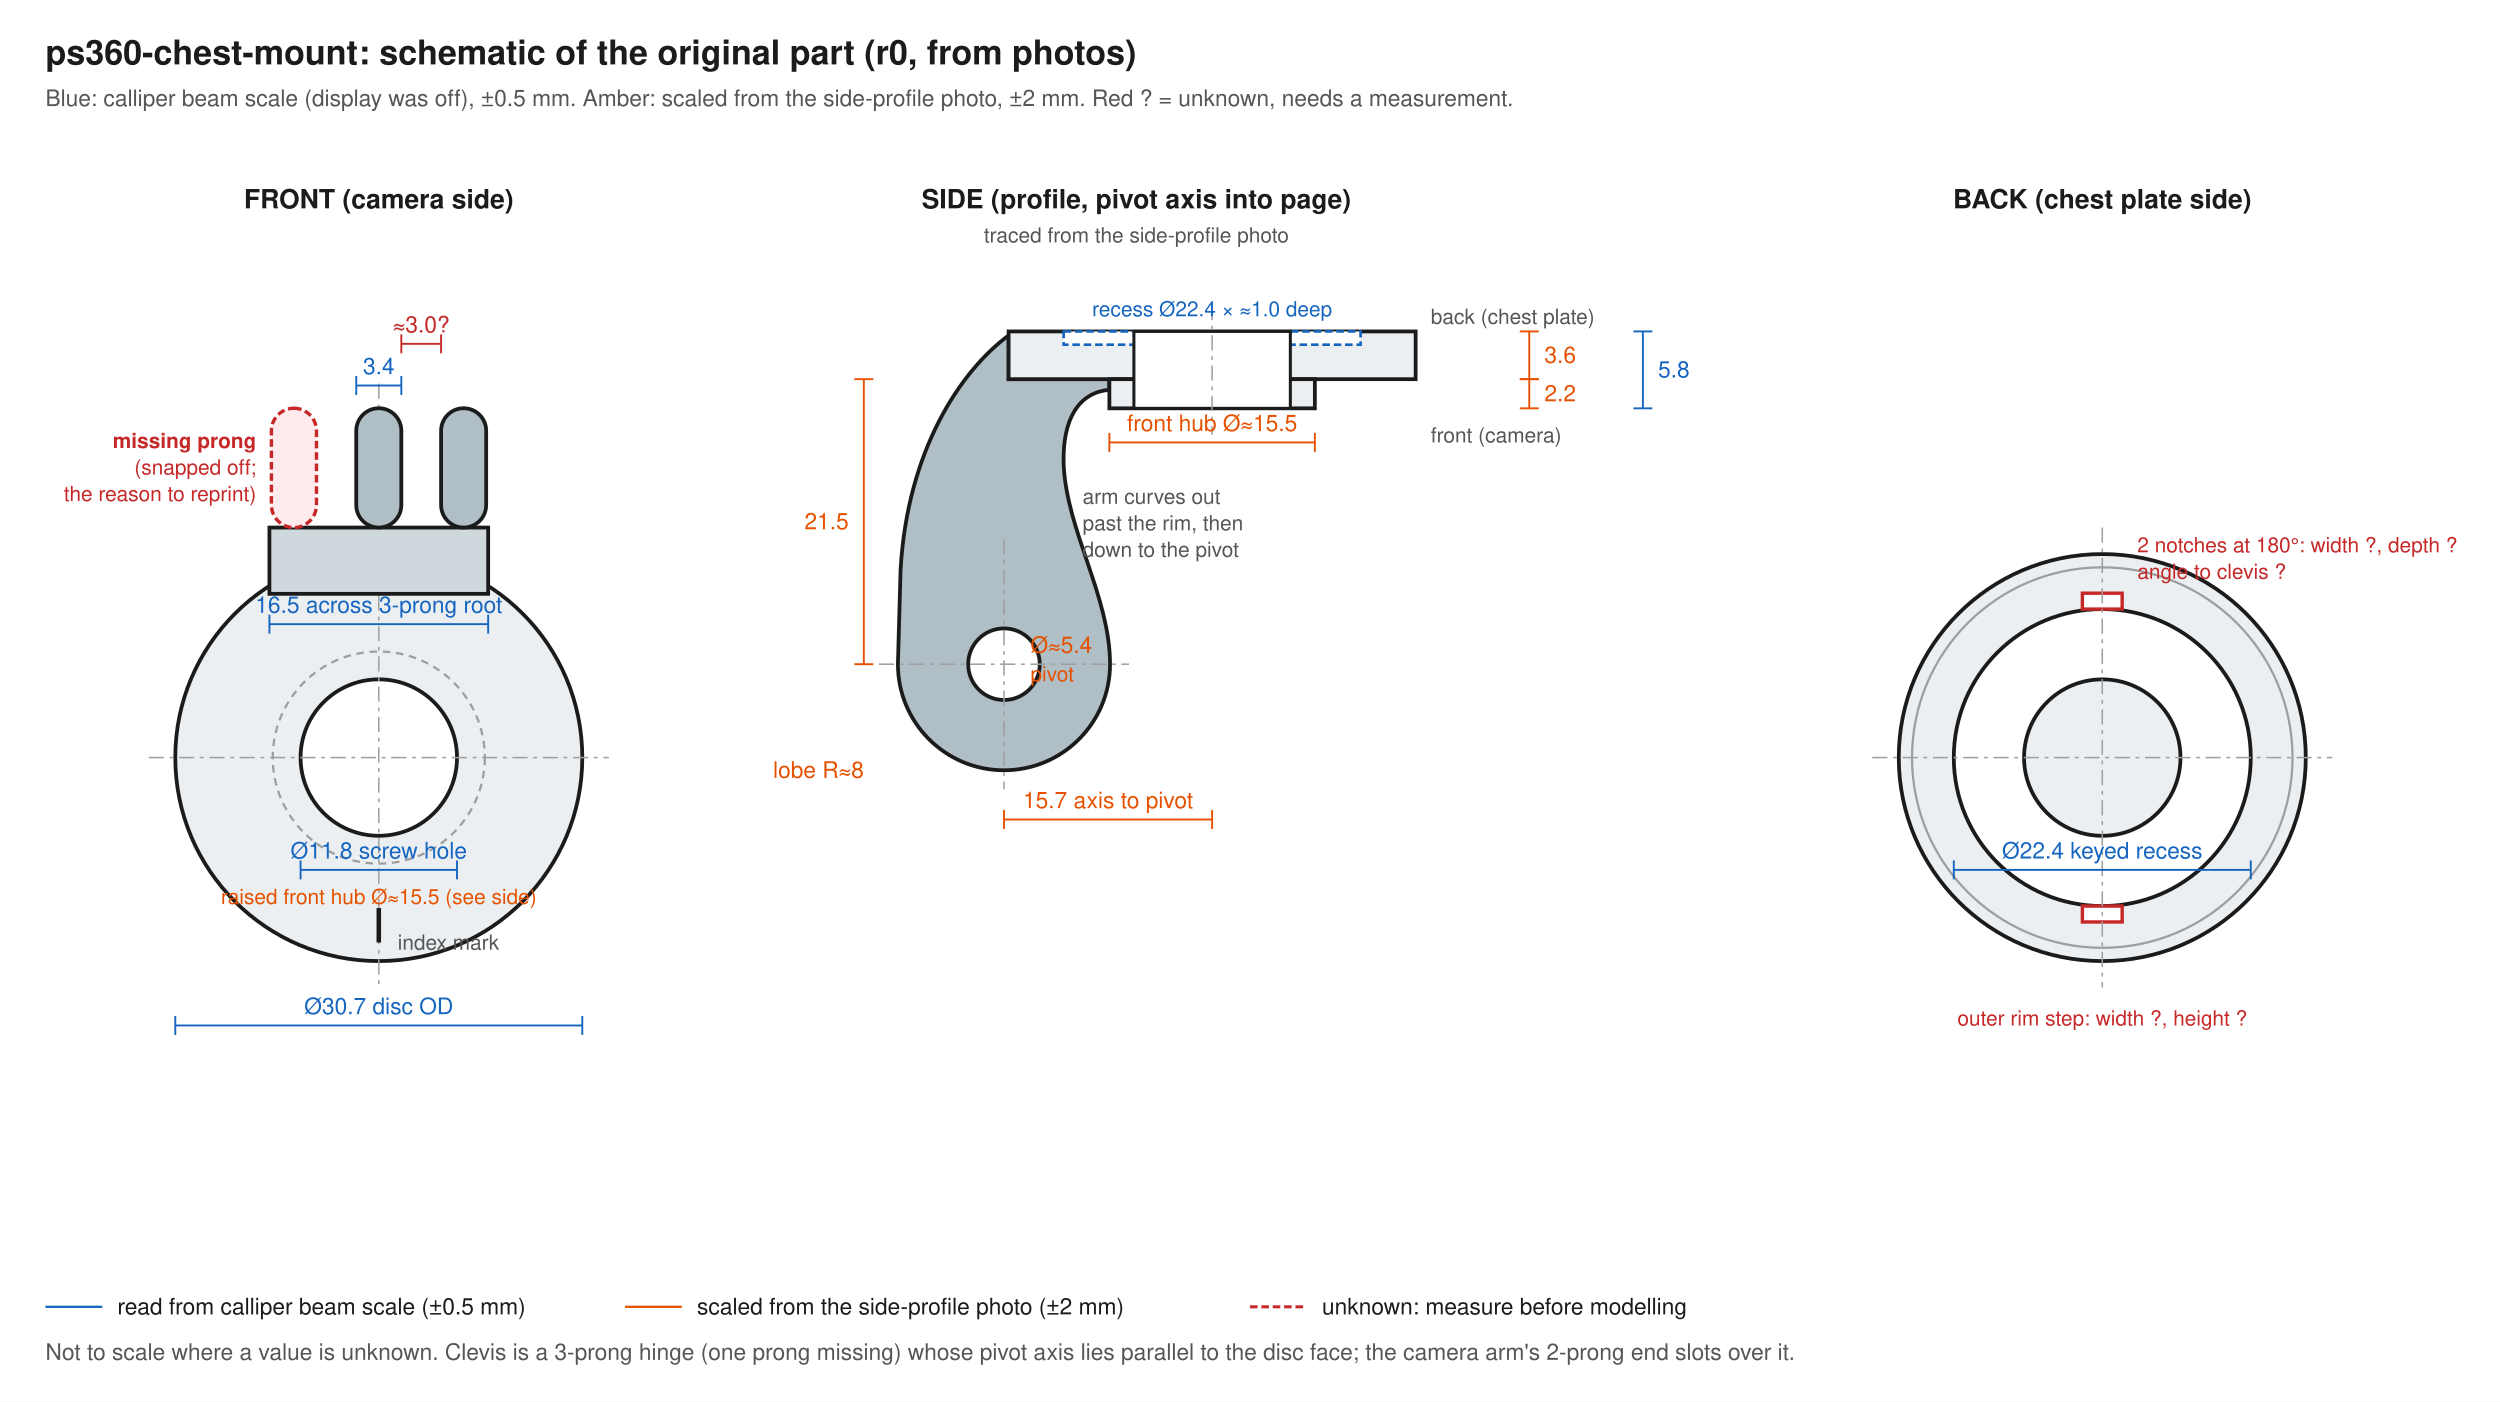
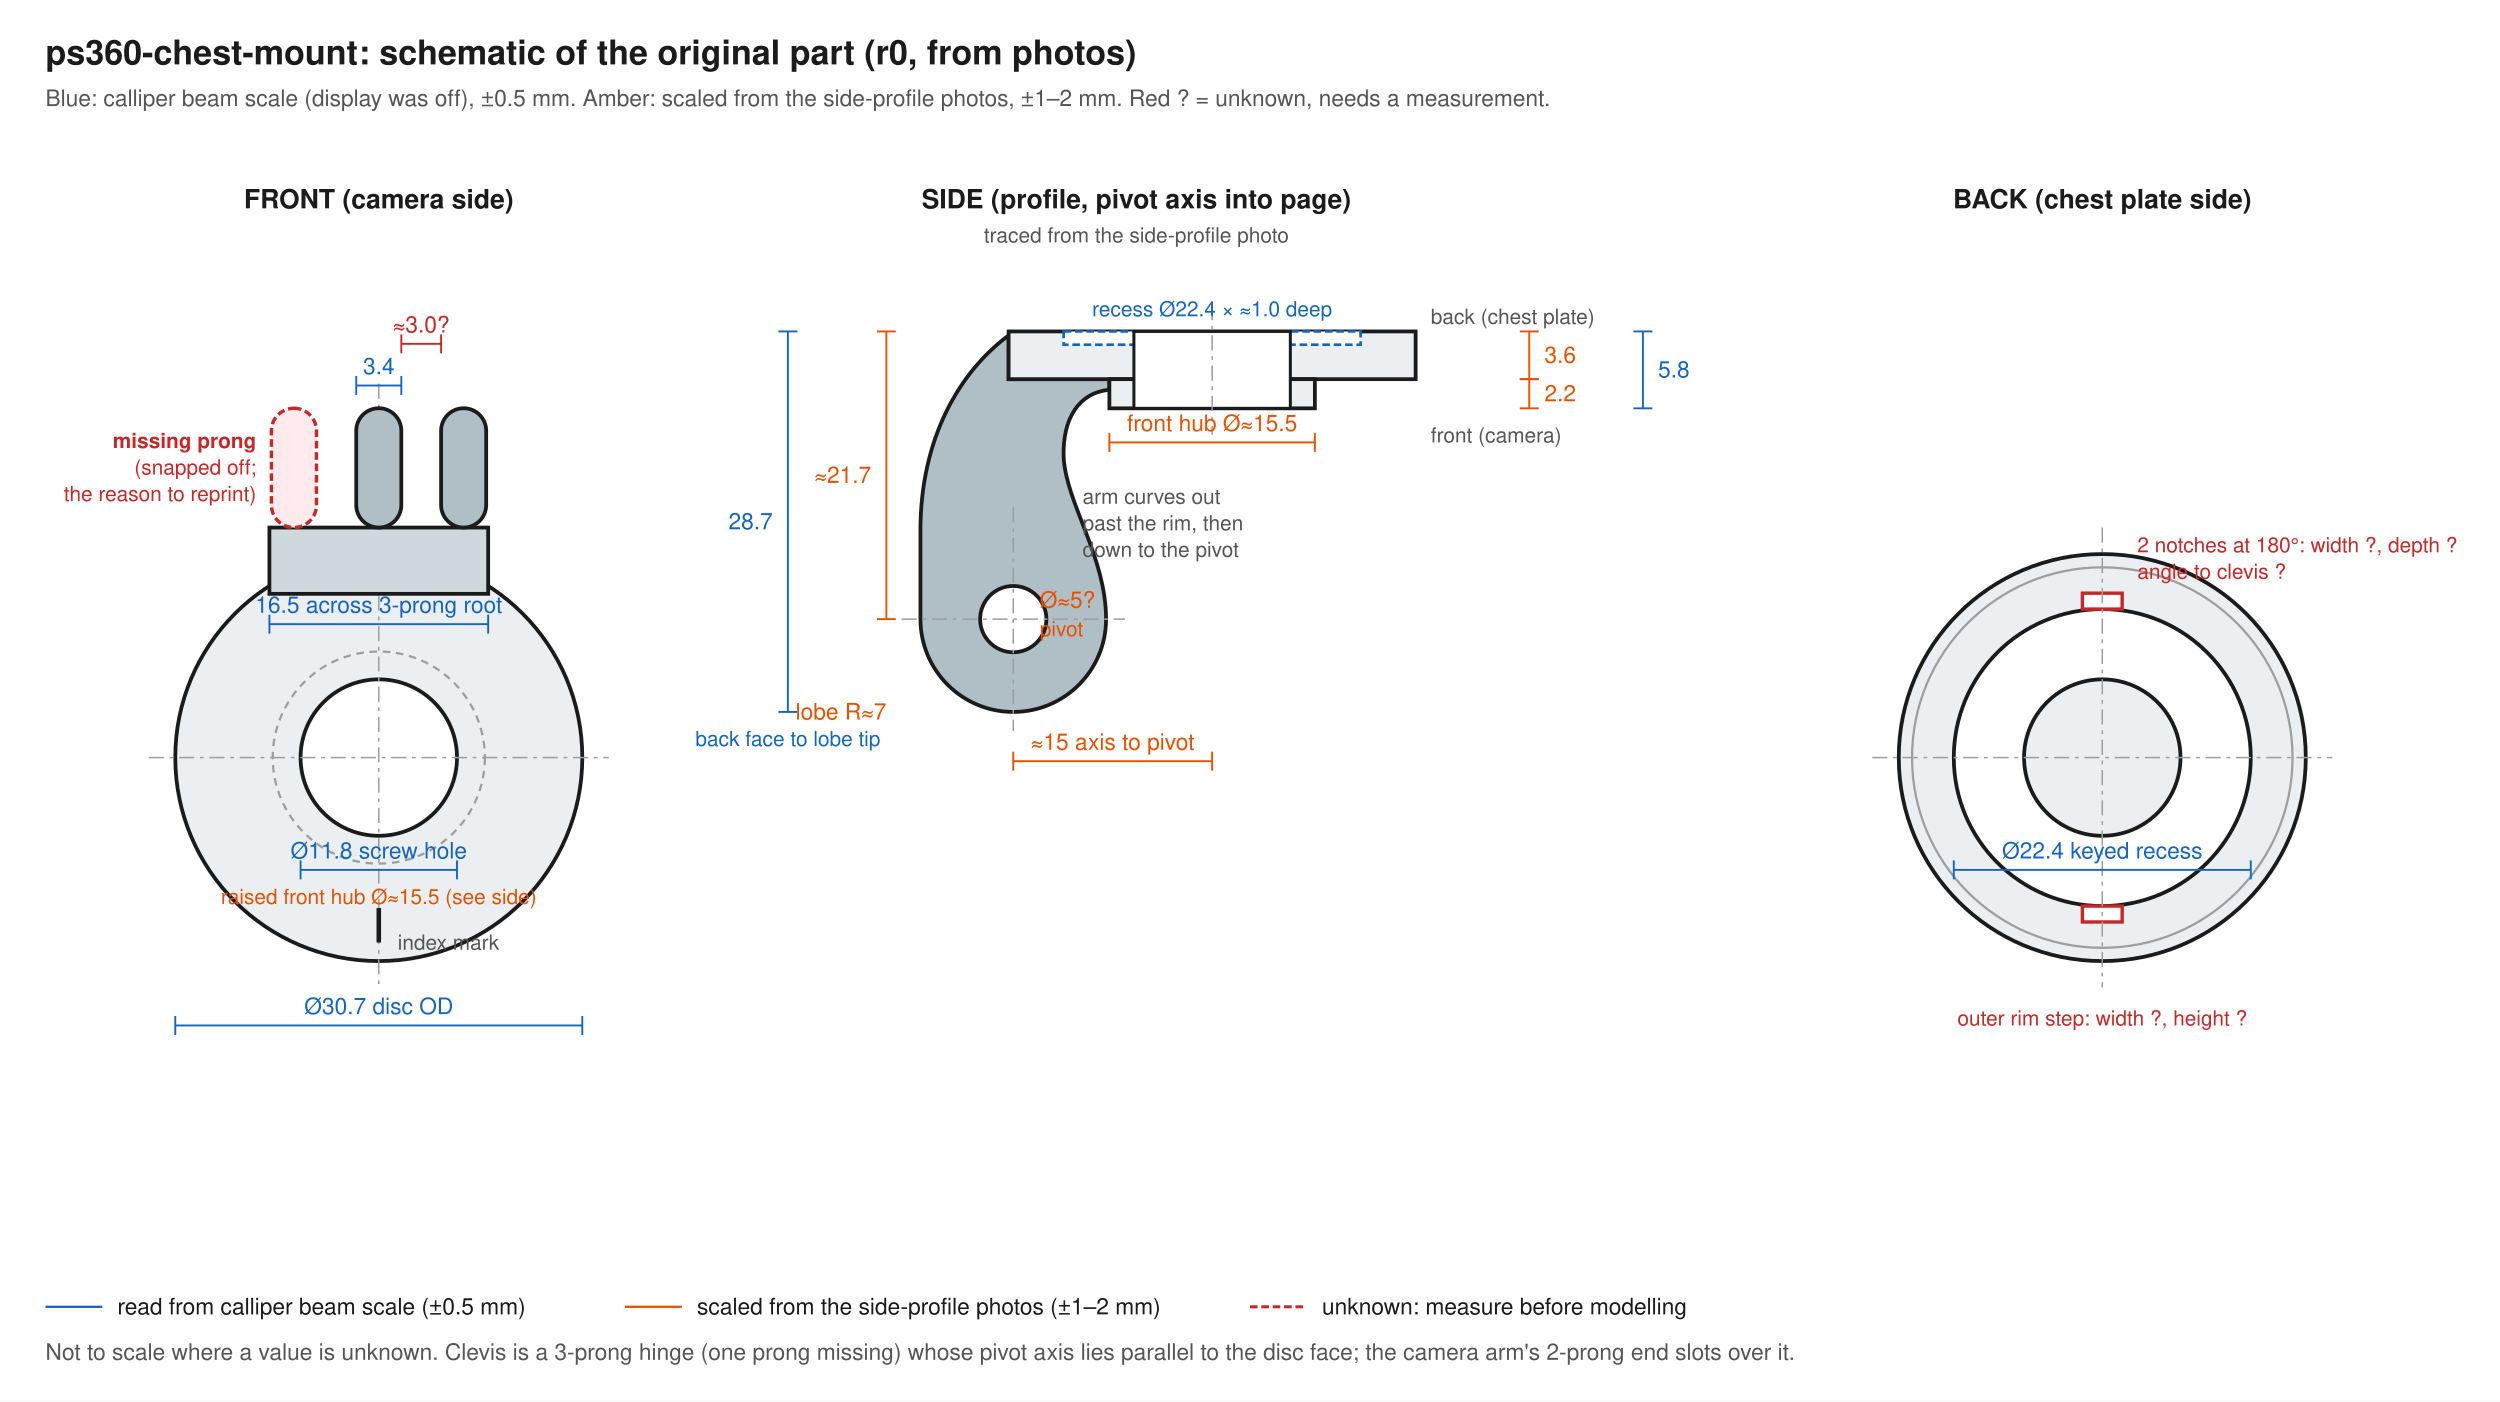
<svg xmlns="http://www.w3.org/2000/svg" width="1320" height="740" viewBox="0 0 1320 740" font-family="Helvetica, Arial, sans-serif">
  <rect width="1320" height="740" fill="white" />
  <text x="24" y="34" fill="#1b1b1b" font-size="18" text-anchor="start" font-weight="bold">ps360-chest-mount: schematic of the original part (r0, from photos)</text>
-   <text x="24" y="56" fill="#555" font-size="12" text-anchor="start" font-weight="normal">Blue: calliper beam scale (display was off), ±0.5 mm. Amber: scaled from the side-profile photo, ±2 mm. Red ? = unknown, needs a measurement.</text>
+   <text x="24" y="56" fill="#555" font-size="12" text-anchor="start" font-weight="normal">Blue: calliper beam scale (display was off), ±0.5 mm. Amber: scaled from the side-profile photos, ±1–2 mm. Red ? = unknown, needs a measurement.</text>
  <text x="200" y="110" fill="#1b1b1b" font-size="14" text-anchor="middle" font-weight="bold">FRONT (camera side)</text>
  <circle cx="200" cy="400" r="107.45" fill="#eceff1" stroke="#1b1b1b" stroke-width="2" />
  <circle cx="200" cy="400" r="56.0" fill="none" stroke="#9e9e9e" stroke-width="1.2" stroke-dasharray="4 3" />
  <circle cx="200" cy="400" r="41.3" fill="white" stroke="#1b1b1b" stroke-width="2" />
  <line x1="78.55" y1="400" x2="321.45" y2="400" stroke="#9e9e9e" stroke-width="0.8" stroke-dasharray="8 3 2 3" />
  <line x1="200" y1="202.55" x2="200" y2="521.45" stroke="#9e9e9e" stroke-width="0.8" stroke-dasharray="8 3 2 3" />
  <rect x="198.8" y="479.45" width="2.4" height="18.2" fill="#1b1b1b" />
  <text x="210" y="501.45" fill="#555" font-size="11" text-anchor="start" font-weight="normal">index mark</text>
  <rect x="142.25" y="278.55" width="115.5" height="35" fill="#cfd8dc" stroke="#1b1b1b" stroke-width="2" />
  <rect x="143.3" y="215.55" width="23.8" height="63" rx="11.9" fill="#ffebee" stroke="#c62828" stroke-width="1.8" stroke-dasharray="4 2" />
  <rect x="188.1" y="215.55" width="23.8" height="63" rx="11.9" fill="#b0bec5" stroke="#1b1b1b" stroke-width="2" />
  <rect x="232.9" y="215.55" width="23.8" height="63" rx="11.9" fill="#b0bec5" stroke="#1b1b1b" stroke-width="2" />
  <text x="135.3" y="236.55" fill="#c62828" font-size="11" text-anchor="end" font-weight="bold">missing prong</text>
  <text x="135.3" y="250.55" fill="#c62828" font-size="11" text-anchor="end" font-weight="normal">(snapped off;</text>
  <text x="135.3" y="264.55" fill="#c62828" font-size="11" text-anchor="end" font-weight="normal">the reason to reprint)</text>
  <line x1="92.55" y1="541.45" x2="307.45" y2="541.45" stroke="#1565c0" stroke-width="1" />
  <line x1="92.55" y1="536.45" x2="92.55" y2="546.45" stroke="#1565c0" stroke-width="1" />
  <line x1="307.45" y1="536.45" x2="307.45" y2="546.45" stroke="#1565c0" stroke-width="1" />
  <text x="200.0" y="535.45" fill="#1565c0" font-size="12" text-anchor="middle" font-weight="normal">Ø30.7 disc OD</text>
  <line x1="158.7" y1="459.3" x2="241.3" y2="459.3" stroke="#1565c0" stroke-width="1" />
  <line x1="158.7" y1="454.3" x2="158.7" y2="464.3" stroke="#1565c0" stroke-width="1" />
  <line x1="241.3" y1="454.3" x2="241.3" y2="464.3" stroke="#1565c0" stroke-width="1" />
  <text x="200.0" y="453.3" fill="#1565c0" font-size="12" text-anchor="middle" font-weight="normal">Ø11.8 screw hole</text>
  <line x1="142.25" y1="329.55" x2="257.75" y2="329.55" stroke="#1565c0" stroke-width="1" />
  <line x1="142.25" y1="324.55" x2="142.25" y2="334.55" stroke="#1565c0" stroke-width="1" />
  <line x1="257.75" y1="324.55" x2="257.75" y2="334.55" stroke="#1565c0" stroke-width="1" />
  <text x="200.0" y="323.55" fill="#1565c0" font-size="12" text-anchor="middle" font-weight="normal">16.5 across 3-prong root</text>
  <line x1="188.1" y1="203.55" x2="211.9" y2="203.55" stroke="#1565c0" stroke-width="1" />
  <line x1="188.1" y1="198.55" x2="188.1" y2="208.55" stroke="#1565c0" stroke-width="1" />
  <line x1="211.9" y1="198.55" x2="211.9" y2="208.55" stroke="#1565c0" stroke-width="1" />
  <text x="200" y="197.55" fill="#1565c0" font-size="12" text-anchor="middle" font-weight="normal">3.4</text>
  <line x1="211.9" y1="181.55" x2="232.9" y2="181.55" stroke="#c62828" stroke-width="1" />
  <line x1="211.9" y1="176.55" x2="211.9" y2="186.55" stroke="#c62828" stroke-width="1" />
  <line x1="232.9" y1="176.55" x2="232.9" y2="186.55" stroke="#c62828" stroke-width="1" />
  <text x="222.4" y="175.55" fill="#c62828" font-size="12" text-anchor="middle" font-weight="normal">≈3.0?</text>
  <text x="200" y="477.3" fill="#e65100" font-size="11" text-anchor="middle" font-weight="normal">raised front hub Ø≈15.5 (see side)</text>
  <text x="600" y="110" fill="#1b1b1b" font-size="14" text-anchor="middle" font-weight="bold">SIDE (profile, pivot axis into page)</text>
  <text x="600" y="128" fill="#555" font-size="11" text-anchor="middle" font-weight="normal">traced from the side-profile photo</text>
-   <path d="M532.55 177.1 C507 196 479 238 475.5 301 L474.1 350.7 A56.0 56.0 0 0 0 586.1 350.7 C586.1 315 563 280 561.6 245 C560.9 220.5 570 207.2 585.75 205.8 L585.75 200.2 L532.55 200.2 Z" fill="#b0bec5" stroke="#1b1b1b" stroke-width="2" />
-   <circle cx="530.1" cy="350.7" r="18.9" fill="white" stroke="#1b1b1b" stroke-width="2" />
+   <path d="M532.55 177.1 C507 196 486 231 486 280 L486.0 326.9 A49.0 49.0 0 0 0 584.0 326.9 C584.0 294 563 266 561.6 241.5 C560.9 220.5 570 207.2 585.75 205.8 L585.75 200.2 L532.55 200.2 Z" fill="#b0bec5" stroke="#1b1b1b" stroke-width="2" />
+   <circle cx="535.0" cy="326.9" r="17.5" fill="white" stroke="#1b1b1b" stroke-width="2" />
  <rect x="532.55" y="175" width="214.9" height="25.2" fill="#eceff1" stroke="#1b1b1b" stroke-width="2" />
  <rect x="585.75" y="200.2" width="108.5" height="15.4" fill="#eceff1" stroke="#1b1b1b" stroke-width="2" />
  <rect x="561.6" y="175" width="156.8" height="7.0" fill="white" stroke="#1565c0" stroke-width="1.4" stroke-dasharray="4 2" />
  <rect x="598.7" y="175" width="82.6" height="40.6" fill="white" stroke="#1b1b1b" stroke-width="1.6" />
  <line x1="640" y1="161" x2="640" y2="229.6" stroke="#9e9e9e" stroke-width="0.8" stroke-dasharray="8 3 2 3" />
-   <line x1="464.1" y1="350.7" x2="596.1" y2="350.7" stroke="#9e9e9e" stroke-width="0.8" stroke-dasharray="8 3 2 3" />
-   <line x1="530.1" y1="284.7" x2="530.1" y2="416.7" stroke="#9e9e9e" stroke-width="0.8" stroke-dasharray="8 3 2 3" />
+   <line x1="476.0" y1="326.9" x2="594.0" y2="326.9" stroke="#9e9e9e" stroke-width="0.8" stroke-dasharray="8 3 2 3" />
+   <line x1="535.0" y1="267.9" x2="535.0" y2="385.9" stroke="#9e9e9e" stroke-width="0.8" stroke-dasharray="8 3 2 3" />
  <text x="755.45" y="171" fill="#555" font-size="11" text-anchor="start" font-weight="normal">back (chest plate)</text>
  <text x="755.45" y="233.6" fill="#555" font-size="11" text-anchor="start" font-weight="normal">front (camera)</text>
  <line x1="867.45" y1="175" x2="867.45" y2="215.6" stroke="#1565c0" stroke-width="1" />
  <line x1="862.45" y1="175" x2="872.45" y2="175" stroke="#1565c0" stroke-width="1" />
  <line x1="862.45" y1="215.6" x2="872.45" y2="215.6" stroke="#1565c0" stroke-width="1" />
  <text x="875.45" y="199.3" fill="#1565c0" font-size="12" text-anchor="start" font-weight="normal">5.8</text>
  <line x1="807.45" y1="175" x2="807.45" y2="200.2" stroke="#e65100" stroke-width="1" />
  <line x1="802.45" y1="175" x2="812.45" y2="175" stroke="#e65100" stroke-width="1" />
  <line x1="802.45" y1="200.2" x2="812.45" y2="200.2" stroke="#e65100" stroke-width="1" />
  <text x="815.45" y="191.6" fill="#e65100" font-size="12" text-anchor="start" font-weight="normal">3.6</text>
  <line x1="807.45" y1="200.2" x2="807.45" y2="215.6" stroke="#e65100" stroke-width="1" />
  <line x1="802.45" y1="200.2" x2="812.45" y2="200.2" stroke="#e65100" stroke-width="1" />
  <line x1="802.45" y1="215.6" x2="812.45" y2="215.6" stroke="#e65100" stroke-width="1" />
  <text x="815.45" y="211.9" fill="#e65100" font-size="12" text-anchor="start" font-weight="normal">2.2</text>
  <text x="724.4" y="196.0" fill="#1565c0" font-size="13" text-anchor="middle" font-weight="normal" />
  <text x="640" y="167" fill="#1565c0" font-size="11" text-anchor="middle" font-weight="normal">recess Ø22.4 × ≈1.0 deep</text>
  <line x1="585.75" y1="233.6" x2="694.25" y2="233.6" stroke="#e65100" stroke-width="1" />
  <line x1="585.75" y1="228.6" x2="585.75" y2="238.6" stroke="#e65100" stroke-width="1" />
  <line x1="694.25" y1="228.6" x2="694.25" y2="238.6" stroke="#e65100" stroke-width="1" />
  <text x="640.0" y="227.6" fill="#e65100" font-size="12" text-anchor="middle" font-weight="normal">front hub Ø≈15.5</text>
-   <line x1="530.1" y1="432.7" x2="640" y2="432.7" stroke="#e65100" stroke-width="1" />
-   <line x1="530.1" y1="427.7" x2="530.1" y2="437.7" stroke="#e65100" stroke-width="1" />
-   <line x1="640" y1="427.7" x2="640" y2="437.7" stroke="#e65100" stroke-width="1" />
-   <text x="585.05" y="426.7" fill="#e65100" font-size="12" text-anchor="middle" font-weight="normal">15.7 axis to pivot</text>
-   <line x1="456.1" y1="200.2" x2="456.1" y2="350.7" stroke="#e65100" stroke-width="1" />
-   <line x1="451.1" y1="200.2" x2="461.1" y2="200.2" stroke="#e65100" stroke-width="1" />
-   <line x1="451.1" y1="350.7" x2="461.1" y2="350.7" stroke="#e65100" stroke-width="1" />
-   <text x="448.1" y="279.45" fill="#e65100" font-size="12" text-anchor="end" font-weight="normal">21.5</text>
-   <text x="544.1" y="344.7" fill="#e65100" font-size="12" text-anchor="start" font-weight="normal">Ø≈5.4</text>
-   <text x="544.1" y="359.7" fill="#e65100" font-size="11" text-anchor="start" font-weight="normal">pivot</text>
-   <text x="456.1" y="410.7" fill="#e65100" font-size="12" text-anchor="end" font-weight="normal">lobe R≈8</text>
+   <line x1="535.0" y1="401.9" x2="640" y2="401.9" stroke="#e65100" stroke-width="1" />
+   <line x1="535.0" y1="396.9" x2="535.0" y2="406.9" stroke="#e65100" stroke-width="1" />
+   <line x1="640" y1="396.9" x2="640" y2="406.9" stroke="#e65100" stroke-width="1" />
+   <text x="587.5" y="395.9" fill="#e65100" font-size="12" text-anchor="middle" font-weight="normal">≈15 axis to pivot</text>
+   <line x1="468.0" y1="175" x2="468.0" y2="326.9" stroke="#e65100" stroke-width="1" />
+   <line x1="463.0" y1="175" x2="473.0" y2="175" stroke="#e65100" stroke-width="1" />
+   <line x1="463.0" y1="326.9" x2="473.0" y2="326.9" stroke="#e65100" stroke-width="1" />
+   <text x="460.0" y="254.95" fill="#e65100" font-size="12" text-anchor="end" font-weight="normal">≈21.7</text>
+   <line x1="416.0" y1="175" x2="416.0" y2="375.9" stroke="#1565c0" stroke-width="1" />
+   <line x1="411.0" y1="175" x2="421.0" y2="175" stroke="#1565c0" stroke-width="1" />
+   <line x1="411.0" y1="375.9" x2="421.0" y2="375.9" stroke="#1565c0" stroke-width="1" />
+   <text x="408.0" y="279.45" fill="#1565c0" font-size="12" text-anchor="end" font-weight="normal">28.7</text>
+   <text x="416.0" y="393.9" fill="#1565c0" font-size="11" text-anchor="middle" font-weight="normal">back face to lobe tip</text>
+   <text x="549.0" y="320.9" fill="#e65100" font-size="12" text-anchor="start" font-weight="normal">Ø≈5?</text>
+   <text x="549.0" y="335.9" fill="#e65100" font-size="11" text-anchor="start" font-weight="normal">pivot</text>
+   <text x="468.0" y="379.9" fill="#e65100" font-size="12" text-anchor="end" font-weight="normal">lobe R≈7</text>
  <text x="571.6" y="266" fill="#555" font-size="11" text-anchor="start" font-weight="normal">arm curves out</text>
  <text x="571.6" y="280" fill="#555" font-size="11" text-anchor="start" font-weight="normal">past the rim, then</text>
  <text x="571.6" y="294" fill="#555" font-size="11" text-anchor="start" font-weight="normal">down to the pivot</text>
  <text x="1110" y="110" fill="#1b1b1b" font-size="14" text-anchor="middle" font-weight="bold">BACK (chest plate side)</text>
  <circle cx="1110" cy="400" r="107.45" fill="#eceff1" stroke="#1b1b1b" stroke-width="2" />
  <circle cx="1110" cy="400" r="100.45" fill="none" stroke="#9e9e9e" stroke-width="1.2" />
  <circle cx="1110" cy="400" r="78.4" fill="white" stroke="#1b1b1b" stroke-width="2" />
  <rect x="1099.5" y="313.2" width="21" height="8.4" fill="white" stroke="#c62828" stroke-width="1.8" />
  <rect x="1099.5" y="478.4" width="21" height="8.4" fill="white" stroke="#c62828" stroke-width="1.8" />
  <circle cx="1110" cy="400" r="41.3" fill="#eceff1" stroke="#1b1b1b" stroke-width="2" />
  <line x1="988.55" y1="400" x2="1231.45" y2="400" stroke="#9e9e9e" stroke-width="0.8" stroke-dasharray="8 3 2 3" />
  <line x1="1110" y1="278.55" x2="1110" y2="521.45" stroke="#9e9e9e" stroke-width="0.8" stroke-dasharray="8 3 2 3" />
  <line x1="1031.6" y1="459.3" x2="1188.4" y2="459.3" stroke="#1565c0" stroke-width="1" />
  <line x1="1031.6" y1="454.3" x2="1031.6" y2="464.3" stroke="#1565c0" stroke-width="1" />
  <line x1="1188.4" y1="454.3" x2="1188.4" y2="464.3" stroke="#1565c0" stroke-width="1" />
  <text x="1110.0" y="453.3" fill="#1565c0" font-size="12" text-anchor="middle" font-weight="normal">Ø22.4 keyed recess</text>
  <text x="1128.5" y="291.6" fill="#c62828" font-size="11" text-anchor="start" font-weight="normal">2 notches at 180°: width ?, depth ?</text>
  <text x="1128.5" y="305.6" fill="#c62828" font-size="11" text-anchor="start" font-weight="normal">angle to clevis ?</text>
  <text x="1110" y="541.45" fill="#c62828" font-size="11" text-anchor="middle" font-weight="normal">outer rim step: width ?, height ?</text>
  <line x1="24" y1="690" x2="54" y2="690" stroke="#1565c0" stroke-width="1.2" />
  <text x="62" y="694" fill="#1b1b1b" font-size="12" text-anchor="start" font-weight="normal">read from calliper beam scale (±0.5 mm)</text>
  <line x1="330" y1="690" x2="360" y2="690" stroke="#e65100" stroke-width="1.2" />
-   <text x="368" y="694" fill="#1b1b1b" font-size="12" text-anchor="start" font-weight="normal">scaled from the side-profile photo (±2 mm)</text>
+   <text x="368" y="694" fill="#1b1b1b" font-size="12" text-anchor="start" font-weight="normal">scaled from the side-profile photos (±1–2 mm)</text>
  <line x1="660" y1="690" x2="690" y2="690" stroke="#c62828" stroke-width="1.6" stroke-dasharray="4 2" />
  <text x="698" y="694" fill="#1b1b1b" font-size="12" text-anchor="start" font-weight="normal">unknown: measure before modelling</text>
  <text x="24" y="718" fill="#555" font-size="12" text-anchor="start" font-weight="normal">Not to scale where a value is unknown. Clevis is a 3-prong hinge (one prong missing) whose pivot axis lies parallel to the disc face; the camera arm's 2-prong end slots over it.</text>
</svg>
